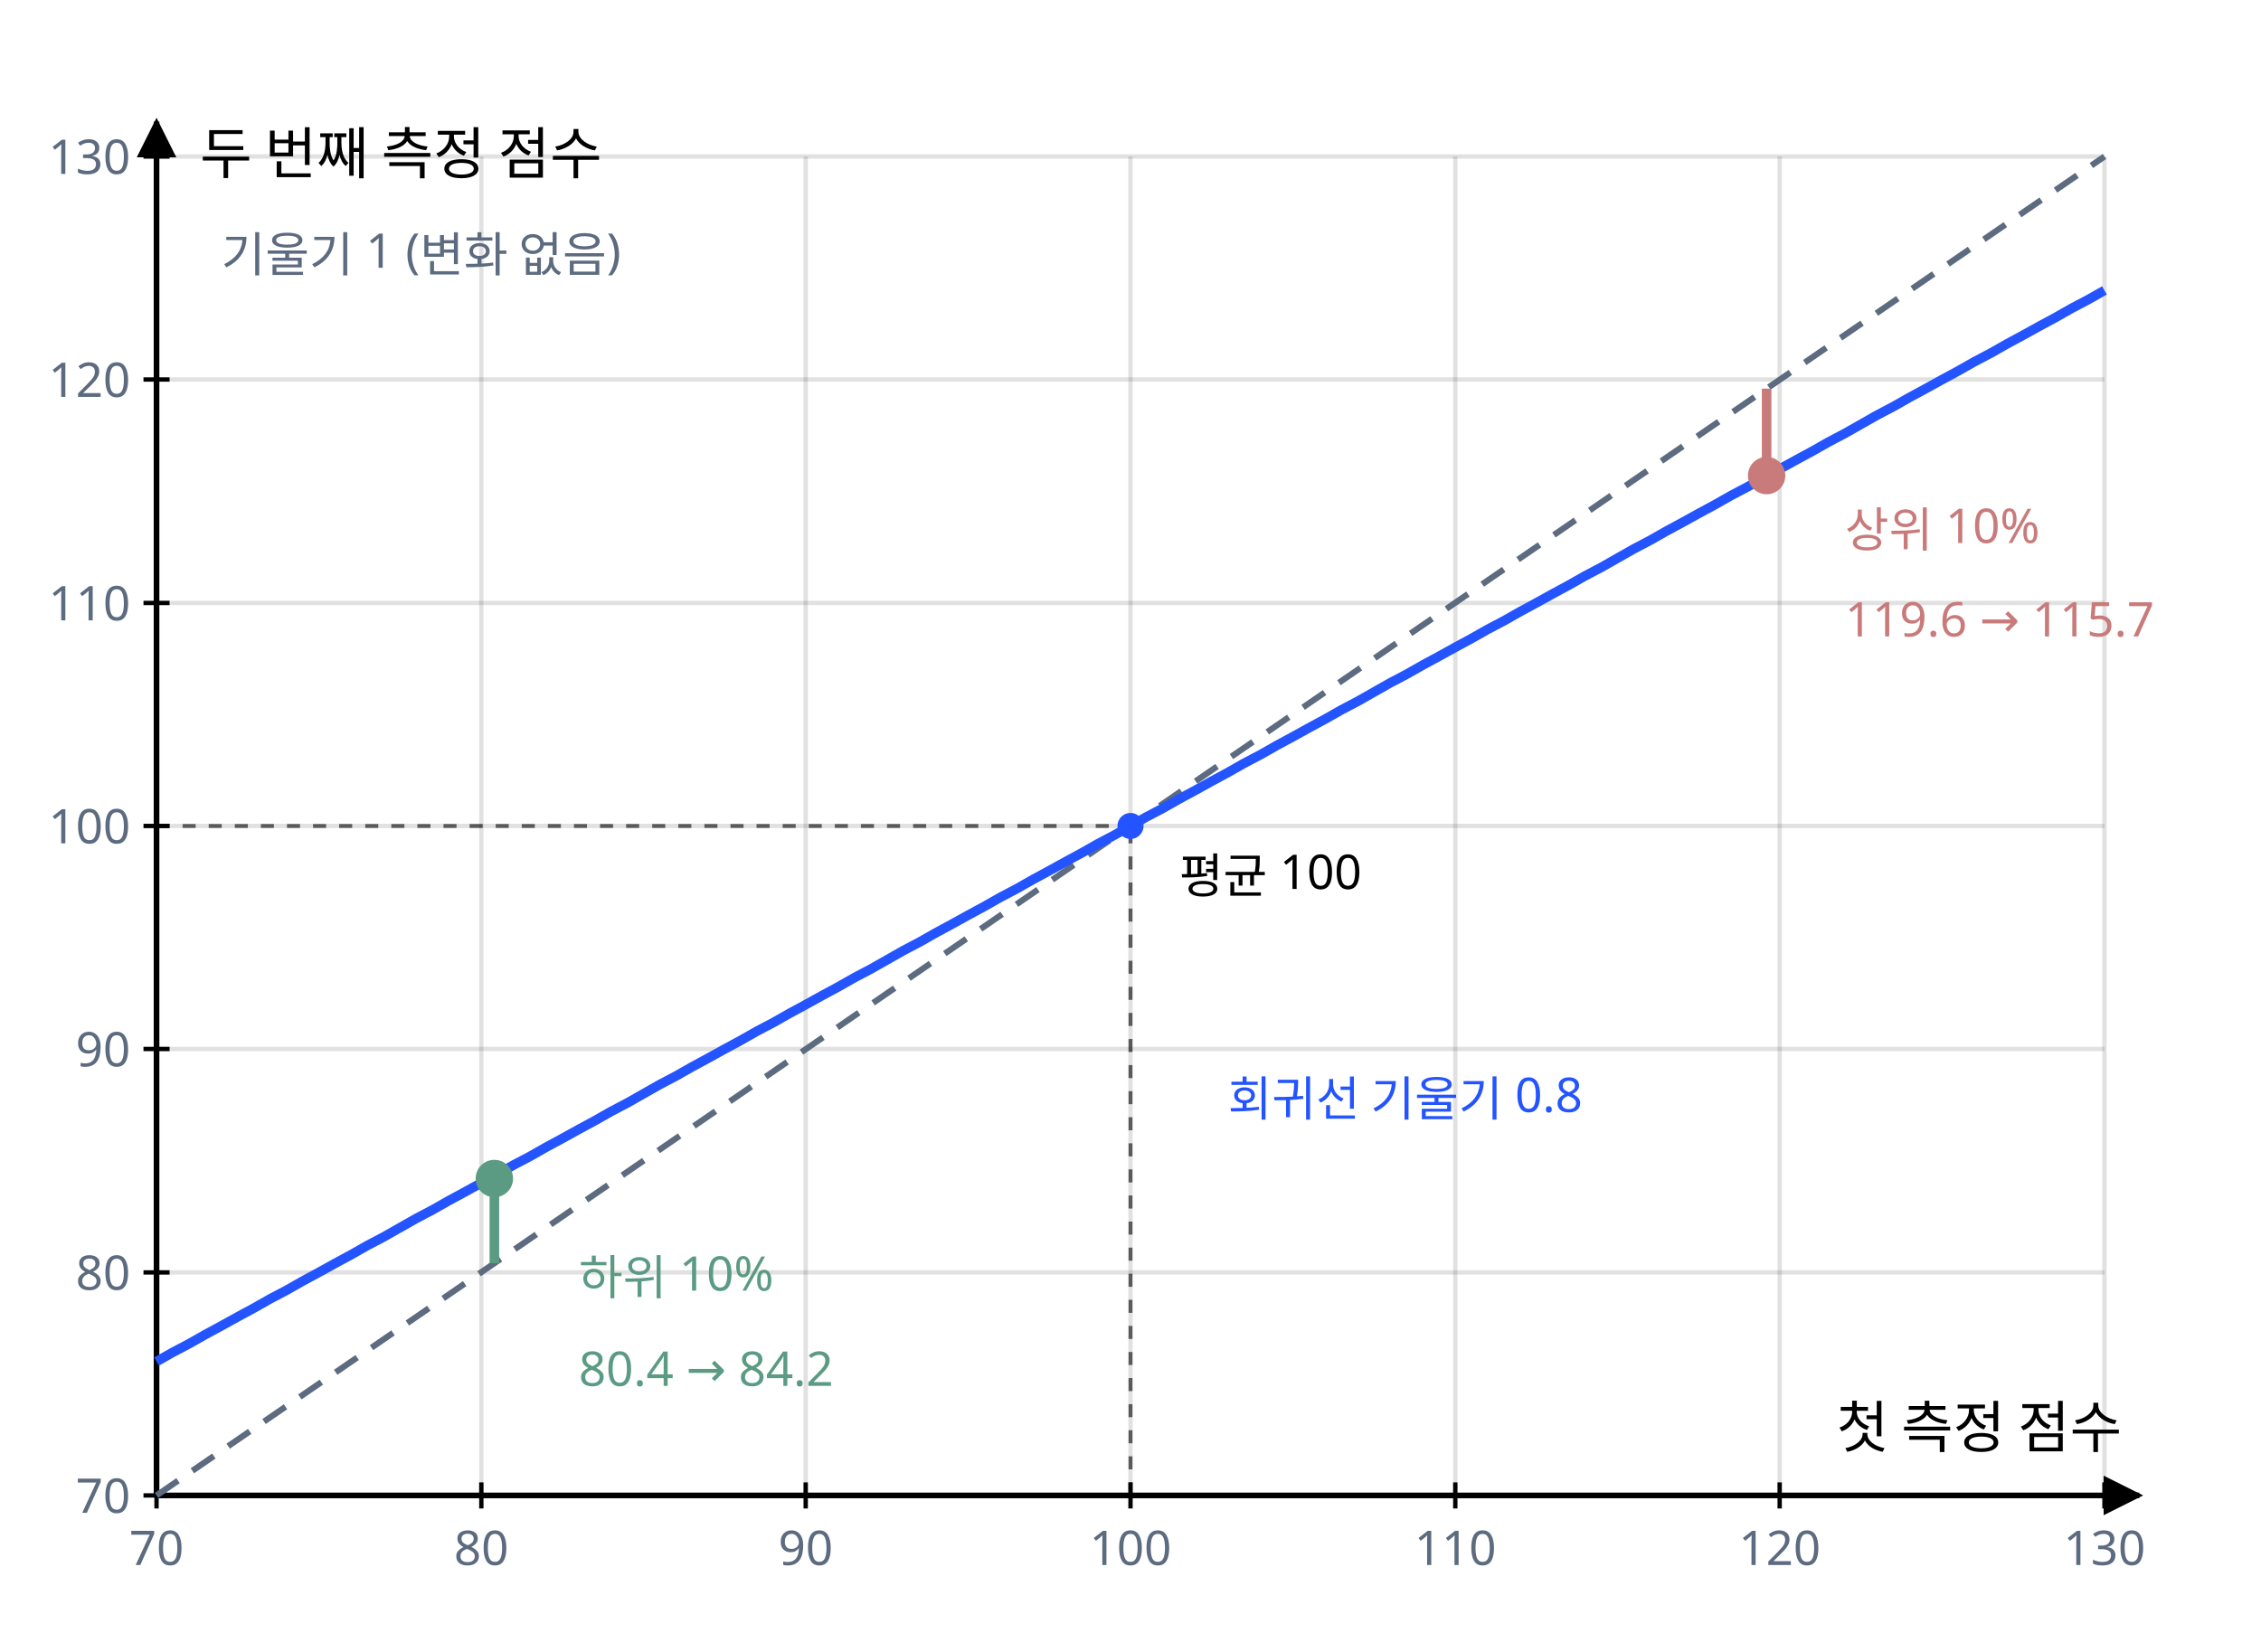
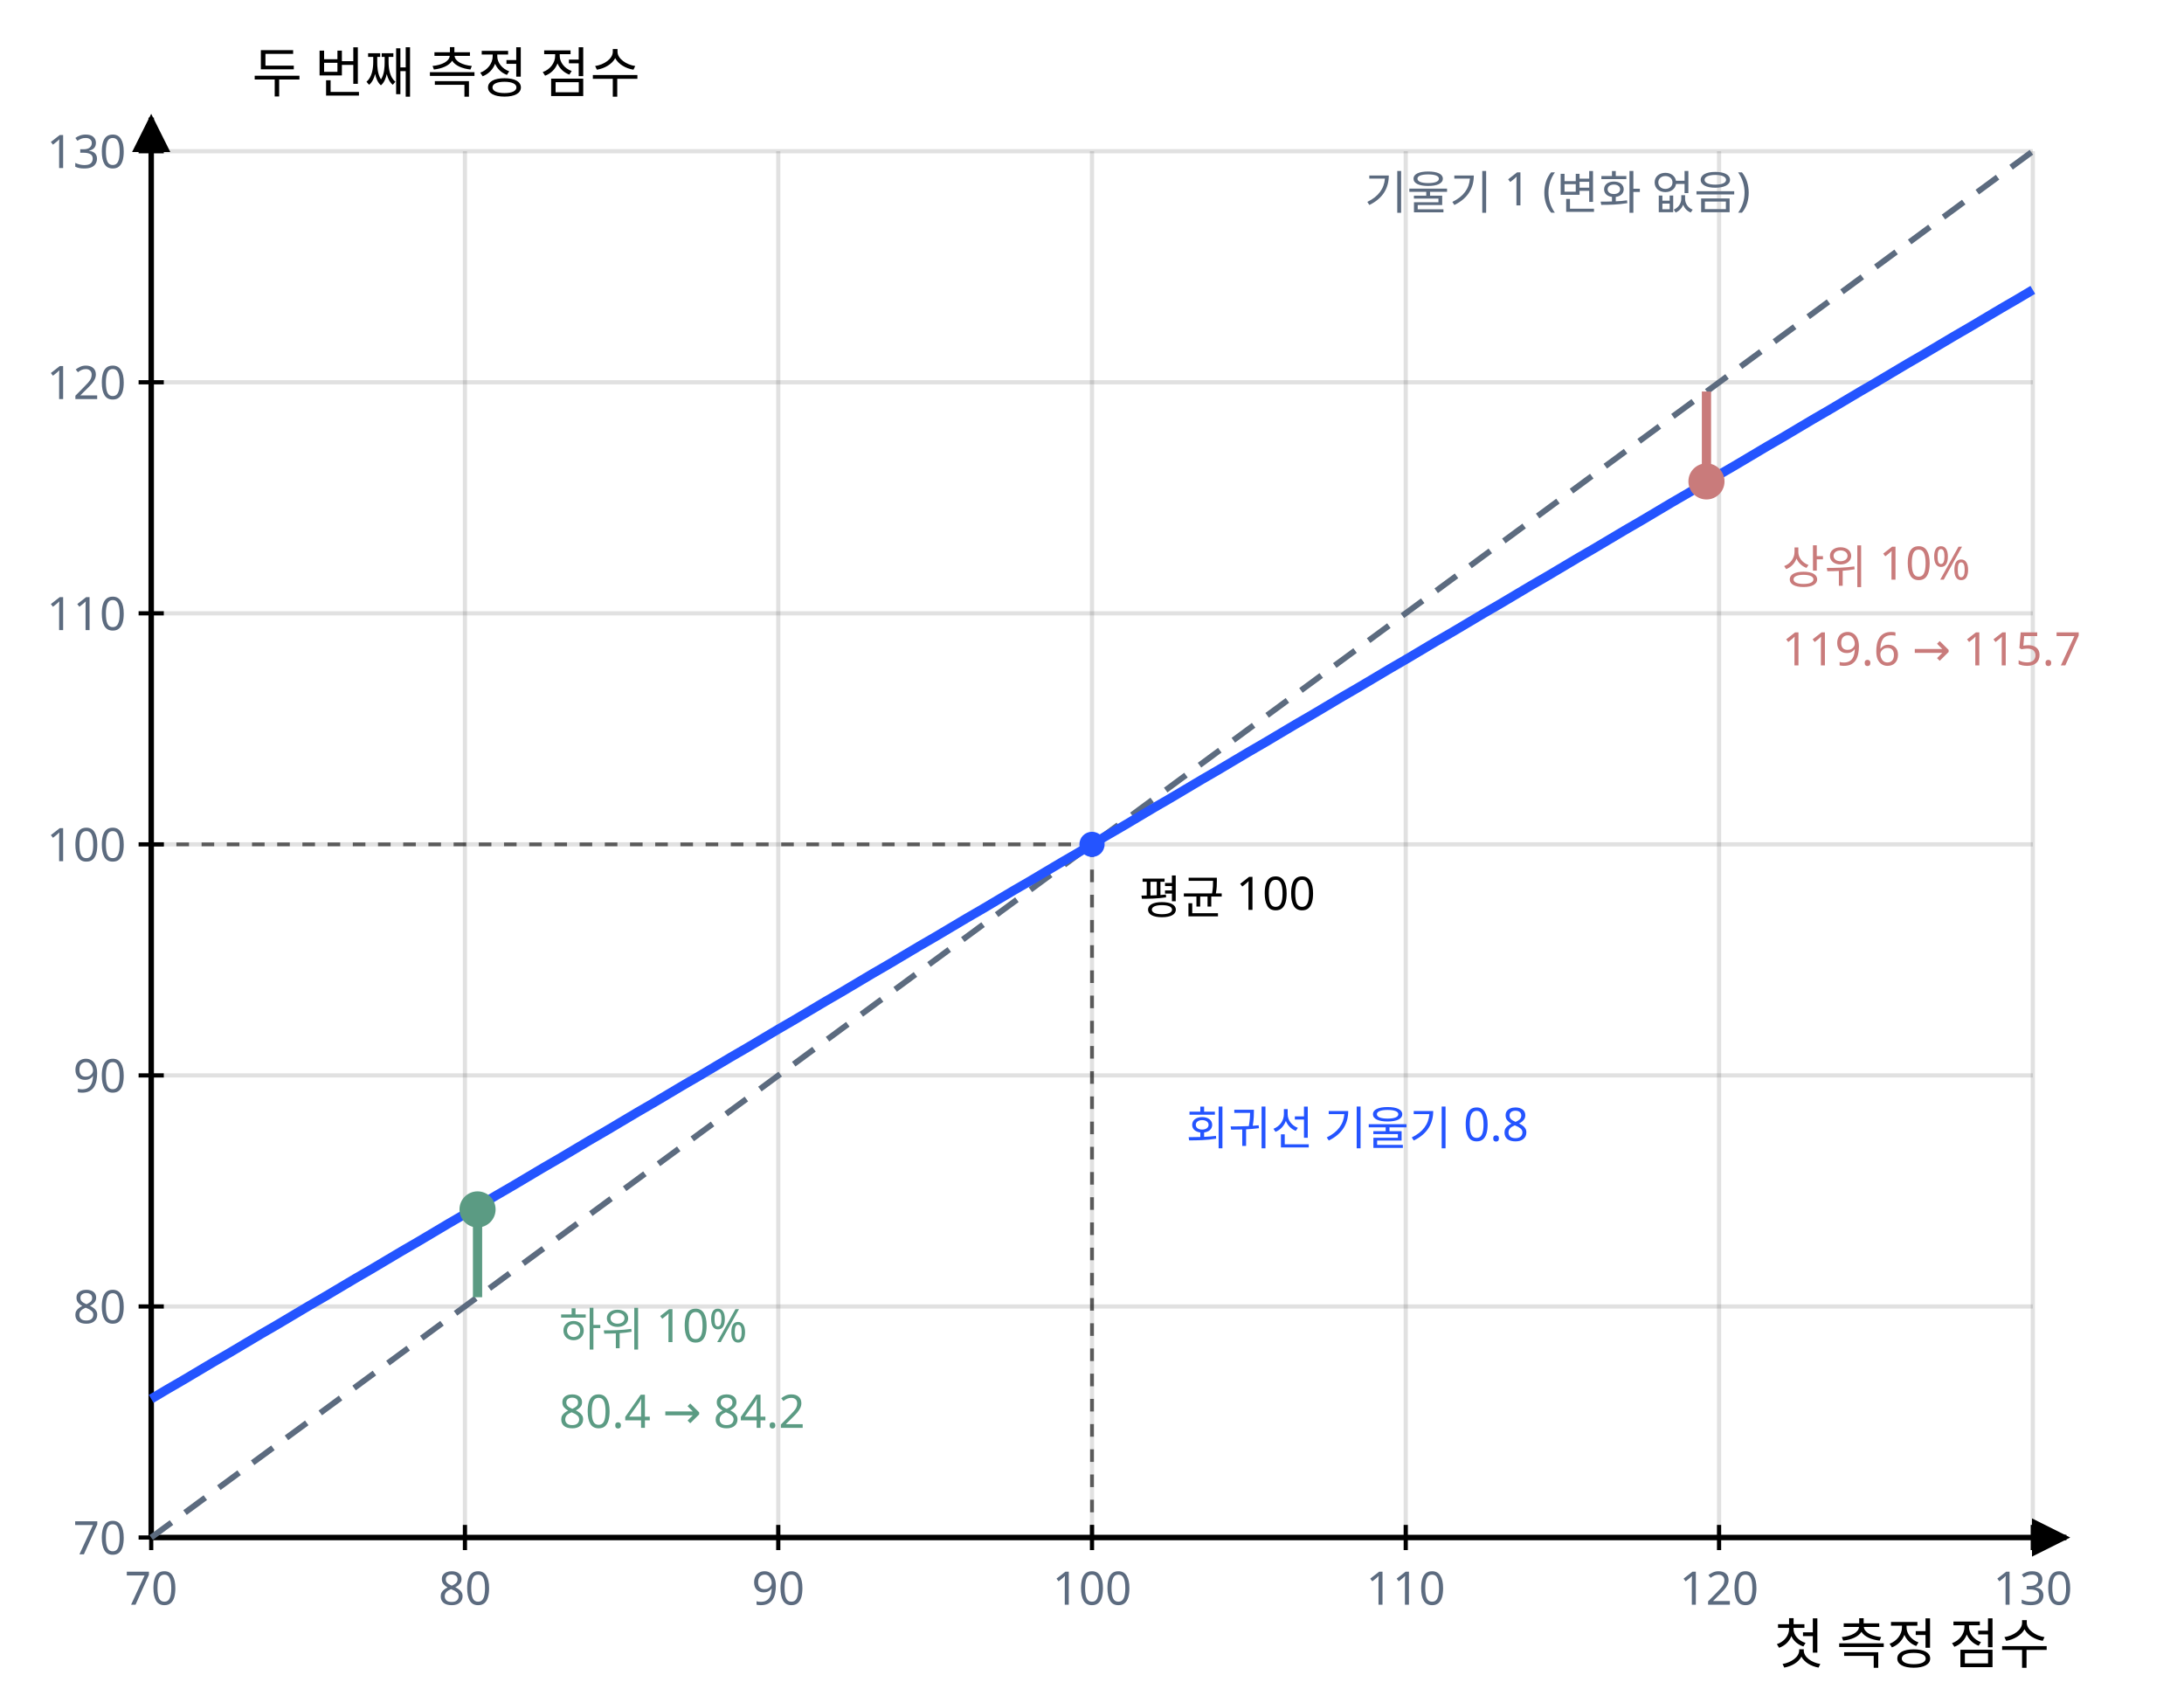
- <svg xmlns="http://www.w3.org/2000/svg" class="si si-illus" viewBox="0 0 520 380" style="max-width:520px;color:var(--si-ink,var(--text,#1f2328))" role="img" aria-labelledby="regression-to-the-mean-t" font-family="'Pretendard','Noto Sans KR','Apple SD Gothic Neo',sans-serif" font-size="13" fill="currentColor">
+ <svg xmlns="http://www.w3.org/2000/svg" class="si si-illus" viewBox="0 0 520 402" style="max-width:520px;color:var(--si-ink,var(--text,#1f2328))" role="img" aria-labelledby="regression-to-the-mean-t" font-family="'Pretendard','Noto Sans KR','Apple SD Gothic Neo',sans-serif" font-size="13" fill="currentColor">
  <defs>
    <marker id="regression-to-the-mean-ar" viewBox="0 0 10 10" refX="9" refY="5" markerWidth="7" markerHeight="7" orient="auto-start-reverse">
      <path d="M0,0L10,5L0,10z" style="fill:currentColor" />
    </marker>
  </defs>
  <g class="si-axes">
-     <line x1="36" y1="344" x2="36" y2="36" style="stroke:currentColor" stroke-opacity="0.12" stroke-width="1" />
-     <line x1="36" y1="341" x2="36" y2="347" style="stroke:currentColor" stroke-width="1" />
-     <text x="36" y="360" text-anchor="middle" font-size="11" style="fill:var(--si-general,#5c6b7f)">70</text>
-     <line x1="110.7" y1="344" x2="110.7" y2="36" style="stroke:currentColor" stroke-opacity="0.12" stroke-width="1" />
-     <line x1="110.7" y1="341" x2="110.7" y2="347" style="stroke:currentColor" stroke-width="1" />
-     <text x="110.7" y="360" text-anchor="middle" font-size="11" style="fill:var(--si-general,#5c6b7f)">80</text>
-     <line x1="185.3" y1="344" x2="185.3" y2="36" style="stroke:currentColor" stroke-opacity="0.12" stroke-width="1" />
-     <line x1="185.3" y1="341" x2="185.3" y2="347" style="stroke:currentColor" stroke-width="1" />
-     <text x="185.3" y="360" text-anchor="middle" font-size="11" style="fill:var(--si-general,#5c6b7f)">90</text>
-     <line x1="260" y1="344" x2="260" y2="36" style="stroke:currentColor" stroke-opacity="0.12" stroke-width="1" />
-     <line x1="260" y1="341" x2="260" y2="347" style="stroke:currentColor" stroke-width="1" />
-     <text x="260" y="360" text-anchor="middle" font-size="11" style="fill:var(--si-general,#5c6b7f)">100</text>
-     <line x1="334.7" y1="344" x2="334.7" y2="36" style="stroke:currentColor" stroke-opacity="0.12" stroke-width="1" />
-     <line x1="334.7" y1="341" x2="334.7" y2="347" style="stroke:currentColor" stroke-width="1" />
-     <text x="334.7" y="360" text-anchor="middle" font-size="11" style="fill:var(--si-general,#5c6b7f)">110</text>
-     <line x1="409.3" y1="344" x2="409.3" y2="36" style="stroke:currentColor" stroke-opacity="0.12" stroke-width="1" />
-     <line x1="409.3" y1="341" x2="409.3" y2="347" style="stroke:currentColor" stroke-width="1" />
-     <text x="409.3" y="360" text-anchor="middle" font-size="11" style="fill:var(--si-general,#5c6b7f)">120</text>
-     <line x1="484" y1="344" x2="484" y2="36" style="stroke:currentColor" stroke-opacity="0.12" stroke-width="1" />
-     <line x1="484" y1="341" x2="484" y2="347" style="stroke:currentColor" stroke-width="1" />
-     <text x="484" y="360" text-anchor="middle" font-size="11" style="fill:var(--si-general,#5c6b7f)">130</text>
-     <line x1="36" y1="344" x2="484" y2="344" style="stroke:currentColor" stroke-opacity="0.12" stroke-width="1" />
-     <line x1="33" y1="344" x2="39" y2="344" style="stroke:currentColor" stroke-width="1" />
-     <text x="30" y="348" text-anchor="end" font-size="11" style="fill:var(--si-general,#5c6b7f)">70</text>
-     <line x1="36" y1="292.7" x2="484" y2="292.7" style="stroke:currentColor" stroke-opacity="0.12" stroke-width="1" />
-     <line x1="33" y1="292.7" x2="39" y2="292.7" style="stroke:currentColor" stroke-width="1" />
-     <text x="30" y="296.7" text-anchor="end" font-size="11" style="fill:var(--si-general,#5c6b7f)">80</text>
-     <line x1="36" y1="241.3" x2="484" y2="241.3" style="stroke:currentColor" stroke-opacity="0.12" stroke-width="1" />
-     <line x1="33" y1="241.3" x2="39" y2="241.3" style="stroke:currentColor" stroke-width="1" />
-     <text x="30" y="245.3" text-anchor="end" font-size="11" style="fill:var(--si-general,#5c6b7f)">90</text>
-     <line x1="36" y1="190" x2="484" y2="190" style="stroke:currentColor" stroke-opacity="0.12" stroke-width="1" />
-     <line x1="33" y1="190" x2="39" y2="190" style="stroke:currentColor" stroke-width="1" />
-     <text x="30" y="194" text-anchor="end" font-size="11" style="fill:var(--si-general,#5c6b7f)">100</text>
-     <line x1="36" y1="138.7" x2="484" y2="138.7" style="stroke:currentColor" stroke-opacity="0.12" stroke-width="1" />
-     <line x1="33" y1="138.7" x2="39" y2="138.7" style="stroke:currentColor" stroke-width="1" />
-     <text x="30" y="142.7" text-anchor="end" font-size="11" style="fill:var(--si-general,#5c6b7f)">110</text>
-     <line x1="36" y1="87.3" x2="484" y2="87.3" style="stroke:currentColor" stroke-opacity="0.12" stroke-width="1" />
-     <line x1="33" y1="87.3" x2="39" y2="87.3" style="stroke:currentColor" stroke-width="1" />
-     <text x="30" y="91.3" text-anchor="end" font-size="11" style="fill:var(--si-general,#5c6b7f)">120</text>
+     <line x1="36" y1="366" x2="36" y2="36" style="stroke:currentColor" stroke-opacity="0.12" stroke-width="1" />
+     <line x1="36" y1="363" x2="36" y2="369" style="stroke:currentColor" stroke-width="1" />
+     <text x="36" y="382" text-anchor="middle" font-size="11" style="fill:var(--si-general,#5c6b7f)">70</text>
+     <line x1="110.7" y1="366" x2="110.7" y2="36" style="stroke:currentColor" stroke-opacity="0.12" stroke-width="1" />
+     <line x1="110.7" y1="363" x2="110.7" y2="369" style="stroke:currentColor" stroke-width="1" />
+     <text x="110.7" y="382" text-anchor="middle" font-size="11" style="fill:var(--si-general,#5c6b7f)">80</text>
+     <line x1="185.3" y1="366" x2="185.3" y2="36" style="stroke:currentColor" stroke-opacity="0.12" stroke-width="1" />
+     <line x1="185.3" y1="363" x2="185.3" y2="369" style="stroke:currentColor" stroke-width="1" />
+     <text x="185.3" y="382" text-anchor="middle" font-size="11" style="fill:var(--si-general,#5c6b7f)">90</text>
+     <line x1="260" y1="366" x2="260" y2="36" style="stroke:currentColor" stroke-opacity="0.12" stroke-width="1" />
+     <line x1="260" y1="363" x2="260" y2="369" style="stroke:currentColor" stroke-width="1" />
+     <text x="260" y="382" text-anchor="middle" font-size="11" style="fill:var(--si-general,#5c6b7f)">100</text>
+     <line x1="334.7" y1="366" x2="334.7" y2="36" style="stroke:currentColor" stroke-opacity="0.12" stroke-width="1" />
+     <line x1="334.7" y1="363" x2="334.7" y2="369" style="stroke:currentColor" stroke-width="1" />
+     <text x="334.7" y="382" text-anchor="middle" font-size="11" style="fill:var(--si-general,#5c6b7f)">110</text>
+     <line x1="409.3" y1="366" x2="409.3" y2="36" style="stroke:currentColor" stroke-opacity="0.12" stroke-width="1" />
+     <line x1="409.3" y1="363" x2="409.3" y2="369" style="stroke:currentColor" stroke-width="1" />
+     <text x="409.3" y="382" text-anchor="middle" font-size="11" style="fill:var(--si-general,#5c6b7f)">120</text>
+     <line x1="484" y1="366" x2="484" y2="36" style="stroke:currentColor" stroke-opacity="0.12" stroke-width="1" />
+     <line x1="484" y1="363" x2="484" y2="369" style="stroke:currentColor" stroke-width="1" />
+     <text x="484" y="382" text-anchor="middle" font-size="11" style="fill:var(--si-general,#5c6b7f)">130</text>
+     <line x1="36" y1="366" x2="484" y2="366" style="stroke:currentColor" stroke-opacity="0.12" stroke-width="1" />
+     <line x1="33" y1="366" x2="39" y2="366" style="stroke:currentColor" stroke-width="1" />
+     <text x="30" y="370" text-anchor="end" font-size="11" style="fill:var(--si-general,#5c6b7f)">70</text>
+     <line x1="36" y1="311" x2="484" y2="311" style="stroke:currentColor" stroke-opacity="0.12" stroke-width="1" />
+     <line x1="33" y1="311" x2="39" y2="311" style="stroke:currentColor" stroke-width="1" />
+     <text x="30" y="315" text-anchor="end" font-size="11" style="fill:var(--si-general,#5c6b7f)">80</text>
+     <line x1="36" y1="256" x2="484" y2="256" style="stroke:currentColor" stroke-opacity="0.12" stroke-width="1" />
+     <line x1="33" y1="256" x2="39" y2="256" style="stroke:currentColor" stroke-width="1" />
+     <text x="30" y="260" text-anchor="end" font-size="11" style="fill:var(--si-general,#5c6b7f)">90</text>
+     <line x1="36" y1="201" x2="484" y2="201" style="stroke:currentColor" stroke-opacity="0.12" stroke-width="1" />
+     <line x1="33" y1="201" x2="39" y2="201" style="stroke:currentColor" stroke-width="1" />
+     <text x="30" y="205" text-anchor="end" font-size="11" style="fill:var(--si-general,#5c6b7f)">100</text>
+     <line x1="36" y1="146" x2="484" y2="146" style="stroke:currentColor" stroke-opacity="0.12" stroke-width="1" />
+     <line x1="33" y1="146" x2="39" y2="146" style="stroke:currentColor" stroke-width="1" />
+     <text x="30" y="150" text-anchor="end" font-size="11" style="fill:var(--si-general,#5c6b7f)">110</text>
+     <line x1="36" y1="91" x2="484" y2="91" style="stroke:currentColor" stroke-opacity="0.12" stroke-width="1" />
+     <line x1="33" y1="91" x2="39" y2="91" style="stroke:currentColor" stroke-width="1" />
+     <text x="30" y="95" text-anchor="end" font-size="11" style="fill:var(--si-general,#5c6b7f)">120</text>
    <line x1="36" y1="36" x2="484" y2="36" style="stroke:currentColor" stroke-opacity="0.12" stroke-width="1" />
    <line x1="33" y1="36" x2="39" y2="36" style="stroke:currentColor" stroke-width="1" />
    <text x="30" y="40" text-anchor="end" font-size="11" style="fill:var(--si-general,#5c6b7f)">130</text>
-     <line x1="36" y1="344" x2="492" y2="344" style="stroke:currentColor" stroke-width="1.3" marker-end="url(#regression-to-the-mean-ar)" />
-     <line x1="36" y1="344" x2="36" y2="28" style="stroke:currentColor" stroke-width="1.3" marker-end="url(#regression-to-the-mean-ar)" />
-     <text x="500" y="362" text-anchor="end" />
-     <text x="46" y="40">두 번째 측정 점수</text>
+     <line x1="36" y1="366" x2="492" y2="366" style="stroke:currentColor" stroke-width="1.3" marker-end="url(#regression-to-the-mean-ar)" />
+     <line x1="36" y1="366" x2="36" y2="28" style="stroke:currentColor" stroke-width="1.3" marker-end="url(#regression-to-the-mean-ar)" />
+     <text x="500" y="384" text-anchor="end" />
+     <text x="46" y="40" />
  </g>
-   <line x1="36" y1="344" x2="484" y2="36" style="stroke:var(--si-general,#5c6b7f);fill:none" stroke-width="1.4" stroke-dasharray="6 4" />
-   <polyline points="36,313.2 39.7,311.1 43.5,309.1 47.2,307 50.9,305 54.7,302.9 58.4,300.9 62.1,298.8 65.9,296.8 69.6,294.7 73.3,292.7 77.1,290.6 80.8,288.6 84.5,286.5 88.3,284.5 92,282.4 95.7,280.3 99.5,278.3 103.2,276.2 106.9,274.2 110.7,272.1 114.4,270.1 118.1,268 121.9,266 125.6,263.9 129.3,261.9 133.1,259.8 136.8,257.8 140.5,255.7 144.3,253.7 148,251.6 151.7,249.5 155.5,247.5 159.2,245.4 162.9,243.4 166.7,241.3 170.4,239.3 174.1,237.2 177.9,235.2 181.6,233.1 185.3,231.1 189.1,229 192.8,227 196.5,224.9 200.3,222.9 204,220.8 207.7,218.7 211.5,216.7 215.2,214.6 218.9,212.6 222.7,210.5 226.4,208.5 230.1,206.4 233.9,204.4 237.6,202.3 241.3,200.3 245.1,198.2 248.8,196.2 252.5,194.1 256.3,192.1 260,190 263.7,187.9 267.5,185.9 271.2,183.8 274.9,181.8 278.7,179.7 282.4,177.7 286.1,175.6 289.9,173.6 293.6,171.5 297.3,169.5 301.1,167.4 304.8,165.4 308.5,163.3 312.3,161.3 316,159.2 319.7,157.1 323.5,155.1 327.2,153 330.9,151 334.7,148.9 338.4,146.9 342.1,144.8 345.9,142.8 349.6,140.7 353.3,138.7 357.1,136.6 360.8,134.6 364.5,132.5 368.3,130.5 372,128.4 375.7,126.3 379.5,124.3 383.2,122.2 386.9,120.2 390.7,118.1 394.4,116.1 398.1,114 401.9,112 405.6,109.9 409.3,107.9 413.1,105.8 416.8,103.8 420.5,101.7 424.3,99.7 428,97.6 431.7,95.5 435.5,93.5 439.2,91.4 442.9,89.4 446.7,87.3 450.4,85.3 454.1,83.2 457.9,81.2 461.6,79.1 465.3,77.1 469.1,75 472.8,73 476.5,70.9 480.3,68.9 484,66.8" style="stroke:var(--si-accent,#2454ff);fill:none" stroke-width="2.2" />
-   <line x1="260" y1="344" x2="260" y2="190" style="stroke:currentColor;fill:none" stroke-width="0.9" stroke-dasharray="3 3" opacity="0.6" />
-   <line x1="36" y1="190" x2="260" y2="190" style="stroke:currentColor;fill:none" stroke-width="0.9" stroke-dasharray="3 3" opacity="0.6" />
-   <line x1="406.3" y1="89.4" x2="406.3" y2="109.4" style="stroke:var(--si-rose-s,#c97b7b);fill:none" stroke-width="2.2" />
-   <line x1="113.7" y1="290.6" x2="113.7" y2="271.1" style="stroke:var(--si-green-s,#5b9b83);fill:none" stroke-width="2.2" />
-   <circle cx="406.3" cy="109.4" r="3.5" style="stroke:var(--si-rose-s,#c97b7b);fill:var(--si-rose-s,#c97b7b)" stroke-width="1.6" />
-   <circle cx="113.7" cy="271.1" r="3.5" style="stroke:var(--si-green-s,#5b9b83);fill:var(--si-green-s,#5b9b83)" stroke-width="1.6" />
-   <circle cx="260" cy="190" r="3" style="stroke:none;fill:var(--si-accent,#2454ff)" stroke-width="1.6" />
-   <text x="424.3" y="125.8" font-size="11" style="fill:var(--si-rose-s,#c97b7b)">상위 10%</text>
-   <text x="424.3" y="146.4" font-size="11" style="fill:var(--si-rose-s,#c97b7b)">119.6 → 115.7</text>
-   <text x="133.1" y="297.8" font-size="11" style="fill:var(--si-green-s,#5b9b83)">하위 10%</text>
-   <text x="133.1" y="318.8" font-size="11" style="fill:var(--si-green-s,#5b9b83)">80.4 → 84.2</text>
-   <text x="50.9" y="62.5" font-size="11" style="fill:var(--si-general,#5c6b7f)">기울기 1 (변화 없음)</text>
-   <text x="282.4" y="256.7" font-size="11" style="fill:var(--si-accent,#2454ff)">회귀선 기울기 0.8</text>
-   <text x="271.2" y="205.4" font-size="11">평균 100</text>
-   <text x="488" y="333" text-anchor="end">첫 측정 점수</text>
+   <line x1="36" y1="366" x2="484" y2="36" style="stroke:var(--si-general,#5c6b7f);fill:none" stroke-width="1.4" stroke-dasharray="6 4" />
+   <polyline points="36,333 39.7,330.8 43.5,328.6 47.2,326.4 50.9,324.2 54.7,322 58.4,319.8 62.1,317.6 65.9,315.4 69.6,313.2 73.3,311 77.1,308.8 80.8,306.6 84.5,304.4 88.3,302.2 92,300 95.7,297.8 99.5,295.6 103.2,293.4 106.9,291.2 110.7,289 114.4,286.8 118.1,284.6 121.9,282.4 125.6,280.2 129.3,278 133.1,275.8 136.8,273.6 140.5,271.4 144.3,269.2 148,267 151.7,264.8 155.5,262.6 159.2,260.4 162.9,258.2 166.7,256 170.4,253.8 174.1,251.6 177.9,249.4 181.6,247.2 185.3,245 189.1,242.8 192.8,240.6 196.5,238.4 200.3,236.2 204,234 207.7,231.8 211.5,229.6 215.2,227.4 218.9,225.2 222.7,223 226.4,220.8 230.1,218.6 233.9,216.4 237.6,214.2 241.3,212 245.1,209.8 248.8,207.6 252.5,205.4 256.3,203.2 260,201 263.7,198.8 267.5,196.6 271.2,194.4 274.9,192.2 278.7,190 282.4,187.8 286.1,185.6 289.9,183.4 293.6,181.2 297.3,179 301.1,176.8 304.8,174.6 308.5,172.4 312.3,170.2 316,168 319.7,165.8 323.5,163.6 327.2,161.4 330.9,159.2 334.7,157 338.4,154.8 342.1,152.6 345.9,150.4 349.6,148.2 353.3,146 357.1,143.8 360.8,141.6 364.5,139.4 368.3,137.2 372,135 375.7,132.8 379.5,130.6 383.2,128.4 386.9,126.2 390.7,124 394.4,121.8 398.1,119.6 401.9,117.4 405.6,115.2 409.3,113 413.1,110.8 416.8,108.6 420.5,106.4 424.3,104.2 428,102 431.7,99.8 435.5,97.6 439.2,95.4 442.9,93.2 446.7,91 450.4,88.8 454.1,86.6 457.9,84.4 461.6,82.2 465.3,80 469.1,77.8 472.8,75.6 476.5,73.4 480.3,71.2 484,69" style="stroke:var(--si-accent,#2454ff);fill:none" stroke-width="2.2" />
+   <line x1="260" y1="366" x2="260" y2="201" style="stroke:currentColor;fill:none" stroke-width="0.9" stroke-dasharray="3 3" opacity="0.6" />
+   <line x1="36" y1="201" x2="260" y2="201" style="stroke:currentColor;fill:none" stroke-width="0.9" stroke-dasharray="3 3" opacity="0.6" />
+   <line x1="406.3" y1="93.2" x2="406.3" y2="114.6" style="stroke:var(--si-rose-s,#c97b7b);fill:none" stroke-width="2.2" />
+   <line x1="113.7" y1="308.8" x2="113.7" y2="287.9" style="stroke:var(--si-green-s,#5b9b83);fill:none" stroke-width="2.2" />
+   <circle cx="406.3" cy="114.6" r="3.5" style="stroke:var(--si-rose-s,#c97b7b);fill:var(--si-rose-s,#c97b7b)" stroke-width="1.6" />
+   <circle cx="113.7" cy="287.9" r="3.5" style="stroke:var(--si-green-s,#5b9b83);fill:var(--si-green-s,#5b9b83)" stroke-width="1.6" />
+   <circle cx="260" cy="201" r="3" style="stroke:none;fill:var(--si-accent,#2454ff)" stroke-width="1.6" />
+   <text x="424.3" y="138.9" font-size="11" style="fill:var(--si-rose-s,#c97b7b)">상위 10%</text>
+   <text x="424.3" y="158.4" font-size="11" style="fill:var(--si-rose-s,#c97b7b)">119.6 → 115.7</text>
+   <text x="133.1" y="320.4" font-size="11" style="fill:var(--si-green-s,#5b9b83)">하위 10%</text>
+   <text x="133.1" y="339.9" font-size="11" style="fill:var(--si-green-s,#5b9b83)">80.4 → 84.2</text>
+   <text x="416.8" y="49.8" text-anchor="end" font-size="11" style="fill:var(--si-general,#5c6b7f)">기울기 1 (변화 없음)</text>
+   <text x="282.4" y="272.5" font-size="11" style="fill:var(--si-accent,#2454ff)">회귀선 기울기 0.8</text>
+   <text x="271.2" y="217.5" font-size="11">평균 100</text>
+   <text x="488" y="396" text-anchor="end">첫 측정 점수</text>
+   <text x="60" y="22">두 번째 측정 점수</text>
</svg>
